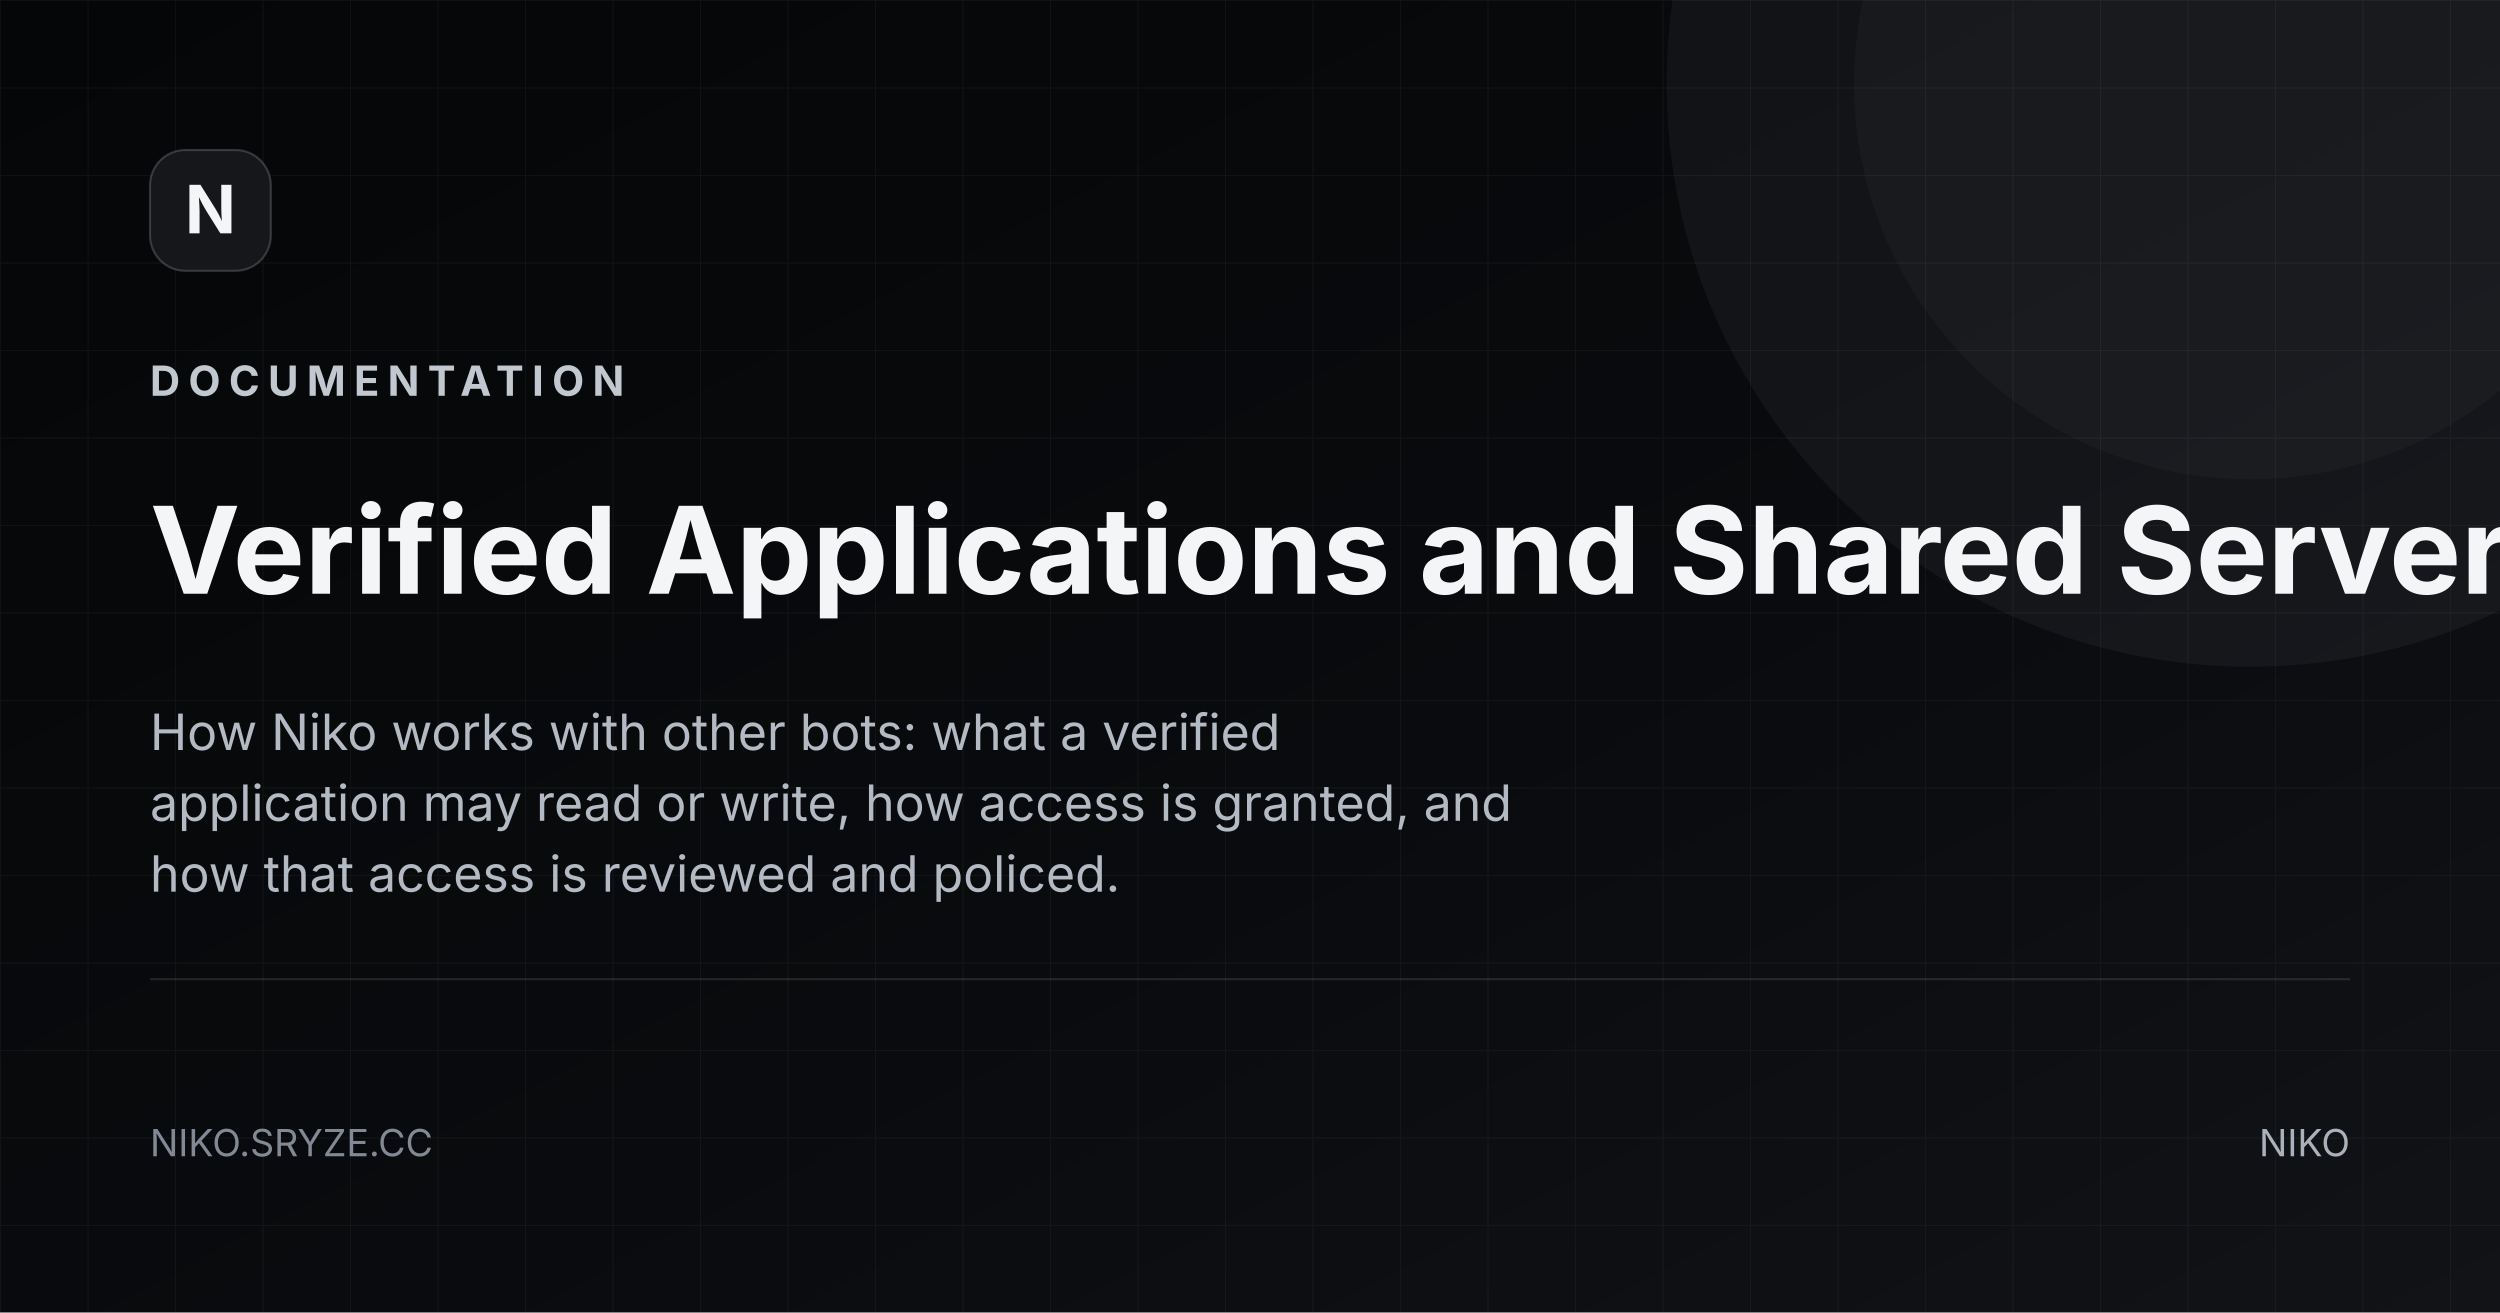
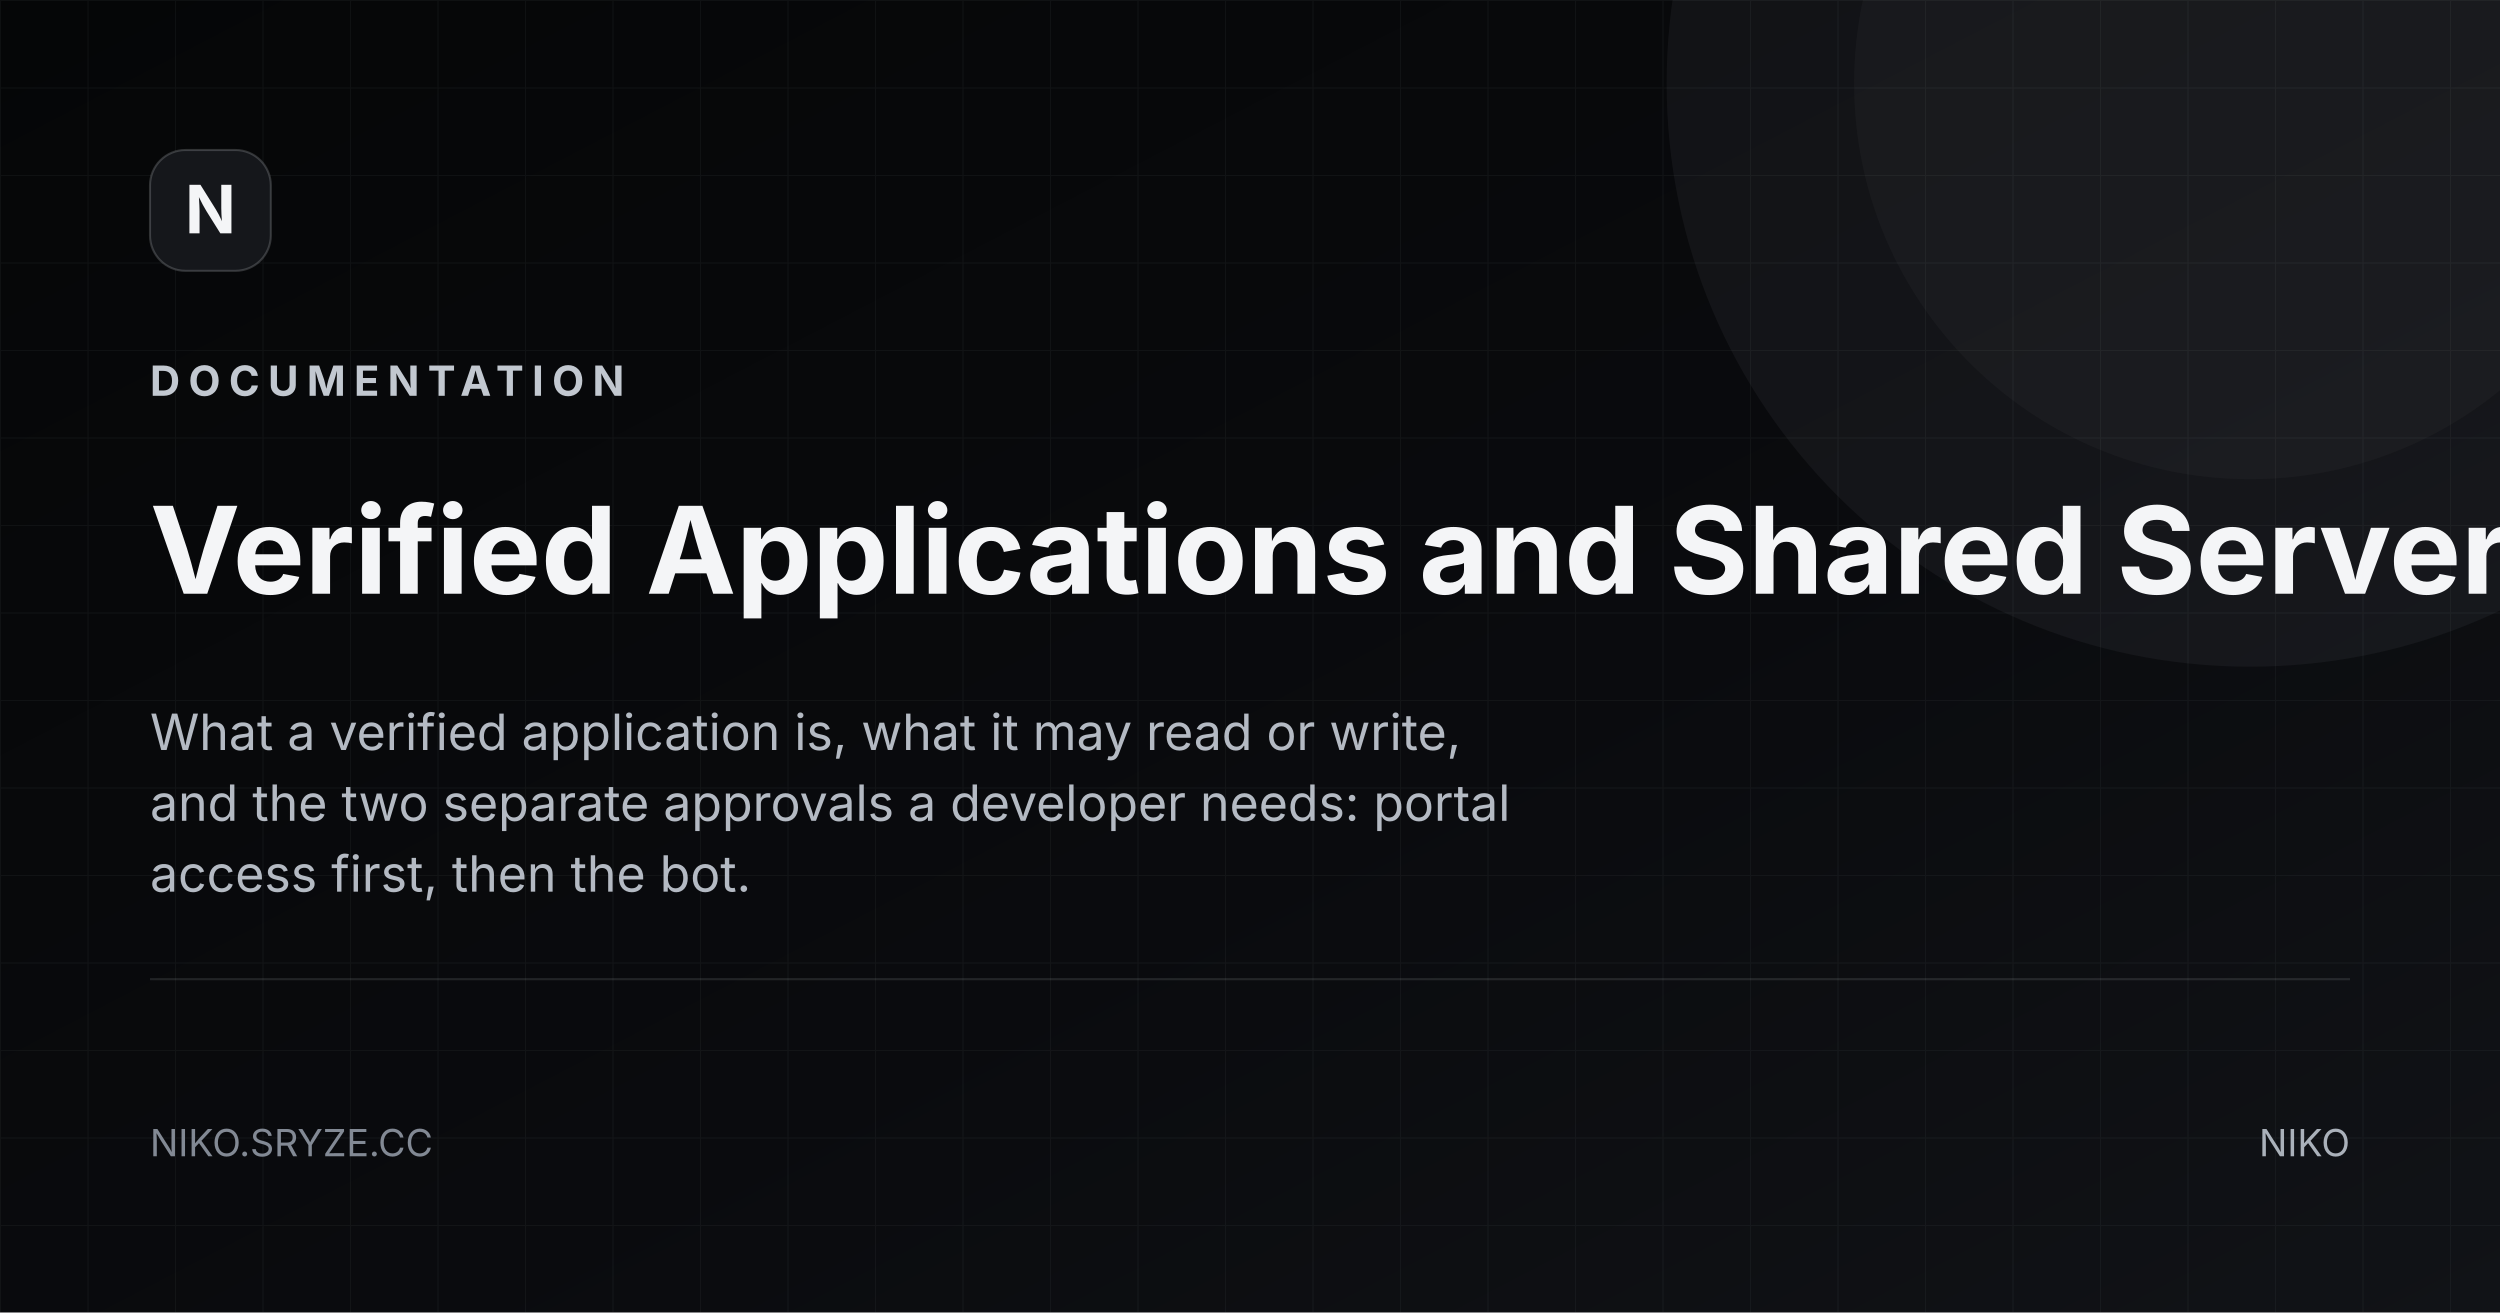
<svg xmlns="http://www.w3.org/2000/svg" width="1200" height="630" viewBox="0 0 1200 630">
  <defs>
    <linearGradient id="bg" x1="0" y1="0" x2="1" y2="1">
      <stop stop-color="#050607" />
      <stop offset=".58" stop-color="#0a0b0e" />
      <stop offset="1" stop-color="#111317" />
    </linearGradient>
    <pattern id="grid" width="42" height="42" patternUnits="userSpaceOnUse">
      <path d="M42 0H0V42" fill="none" stroke="#dce1e8" stroke-opacity=".045" />
    </pattern>
  </defs>
  <rect width="1200" height="630" fill="url(#bg)" />
  <rect width="1200" height="630" fill="url(#grid)" />
  <circle cx="1080" cy="40" r="280" fill="#aab1ba" fill-opacity=".065" />
  <circle cx="1080" cy="40" r="190" fill="#d5d9df" fill-opacity=".035" />
  <path d="M72 470H1128" stroke="#dce1e8" stroke-opacity=".12" />
  <rect x="72" y="72" width="58" height="58" rx="17" fill="#15171b" stroke="#dce1e8" stroke-opacity=".2" />
  <text x="101" y="112" text-anchor="middle" fill="#f4f5f7" font-family="Inter,sans-serif" font-size="32" font-weight="700">N</text>
  <text x="72" y="190" fill="#c2c8d0" font-family="Inter,sans-serif" font-size="20" font-weight="700" letter-spacing="4">DOCUMENTATION</text>
  <text x="72" y="285" fill="#f4f5f7" font-family="Inter,sans-serif" font-size="58" font-weight="700">Verified Applications and Shared Server Data</text>
-   <text x="72" y="360" fill="#b4bac3" font-family="Inter,sans-serif" font-size="24">How Niko works with other bots: what a verified</text>
-   <text x="72" y="394" fill="#b4bac3" font-family="Inter,sans-serif" font-size="24">application may read or write, how access is granted, and</text>
-   <text x="72" y="428" fill="#b4bac3" font-family="Inter,sans-serif" font-size="24">how that access is reviewed and policed.</text>
+   <text x="72" y="360" fill="#b4bac3" font-family="Inter,sans-serif" font-size="24">What a verified application is, what it may read or write,</text>
+   <text x="72" y="394" fill="#b4bac3" font-family="Inter,sans-serif" font-size="24">and the two separate approvals a developer needs: portal</text>
+   <text x="72" y="428" fill="#b4bac3" font-family="Inter,sans-serif" font-size="24">access first, then the bot.</text>
  <text x="72" y="555" fill="#828994" font-family="Inter,sans-serif" font-size="18">NIKO.SRYZE.CC</text>
  <text x="1128" y="555" text-anchor="end" fill="#aab1ba" font-family="Inter,sans-serif" font-size="18">NIKO</text>
</svg>
